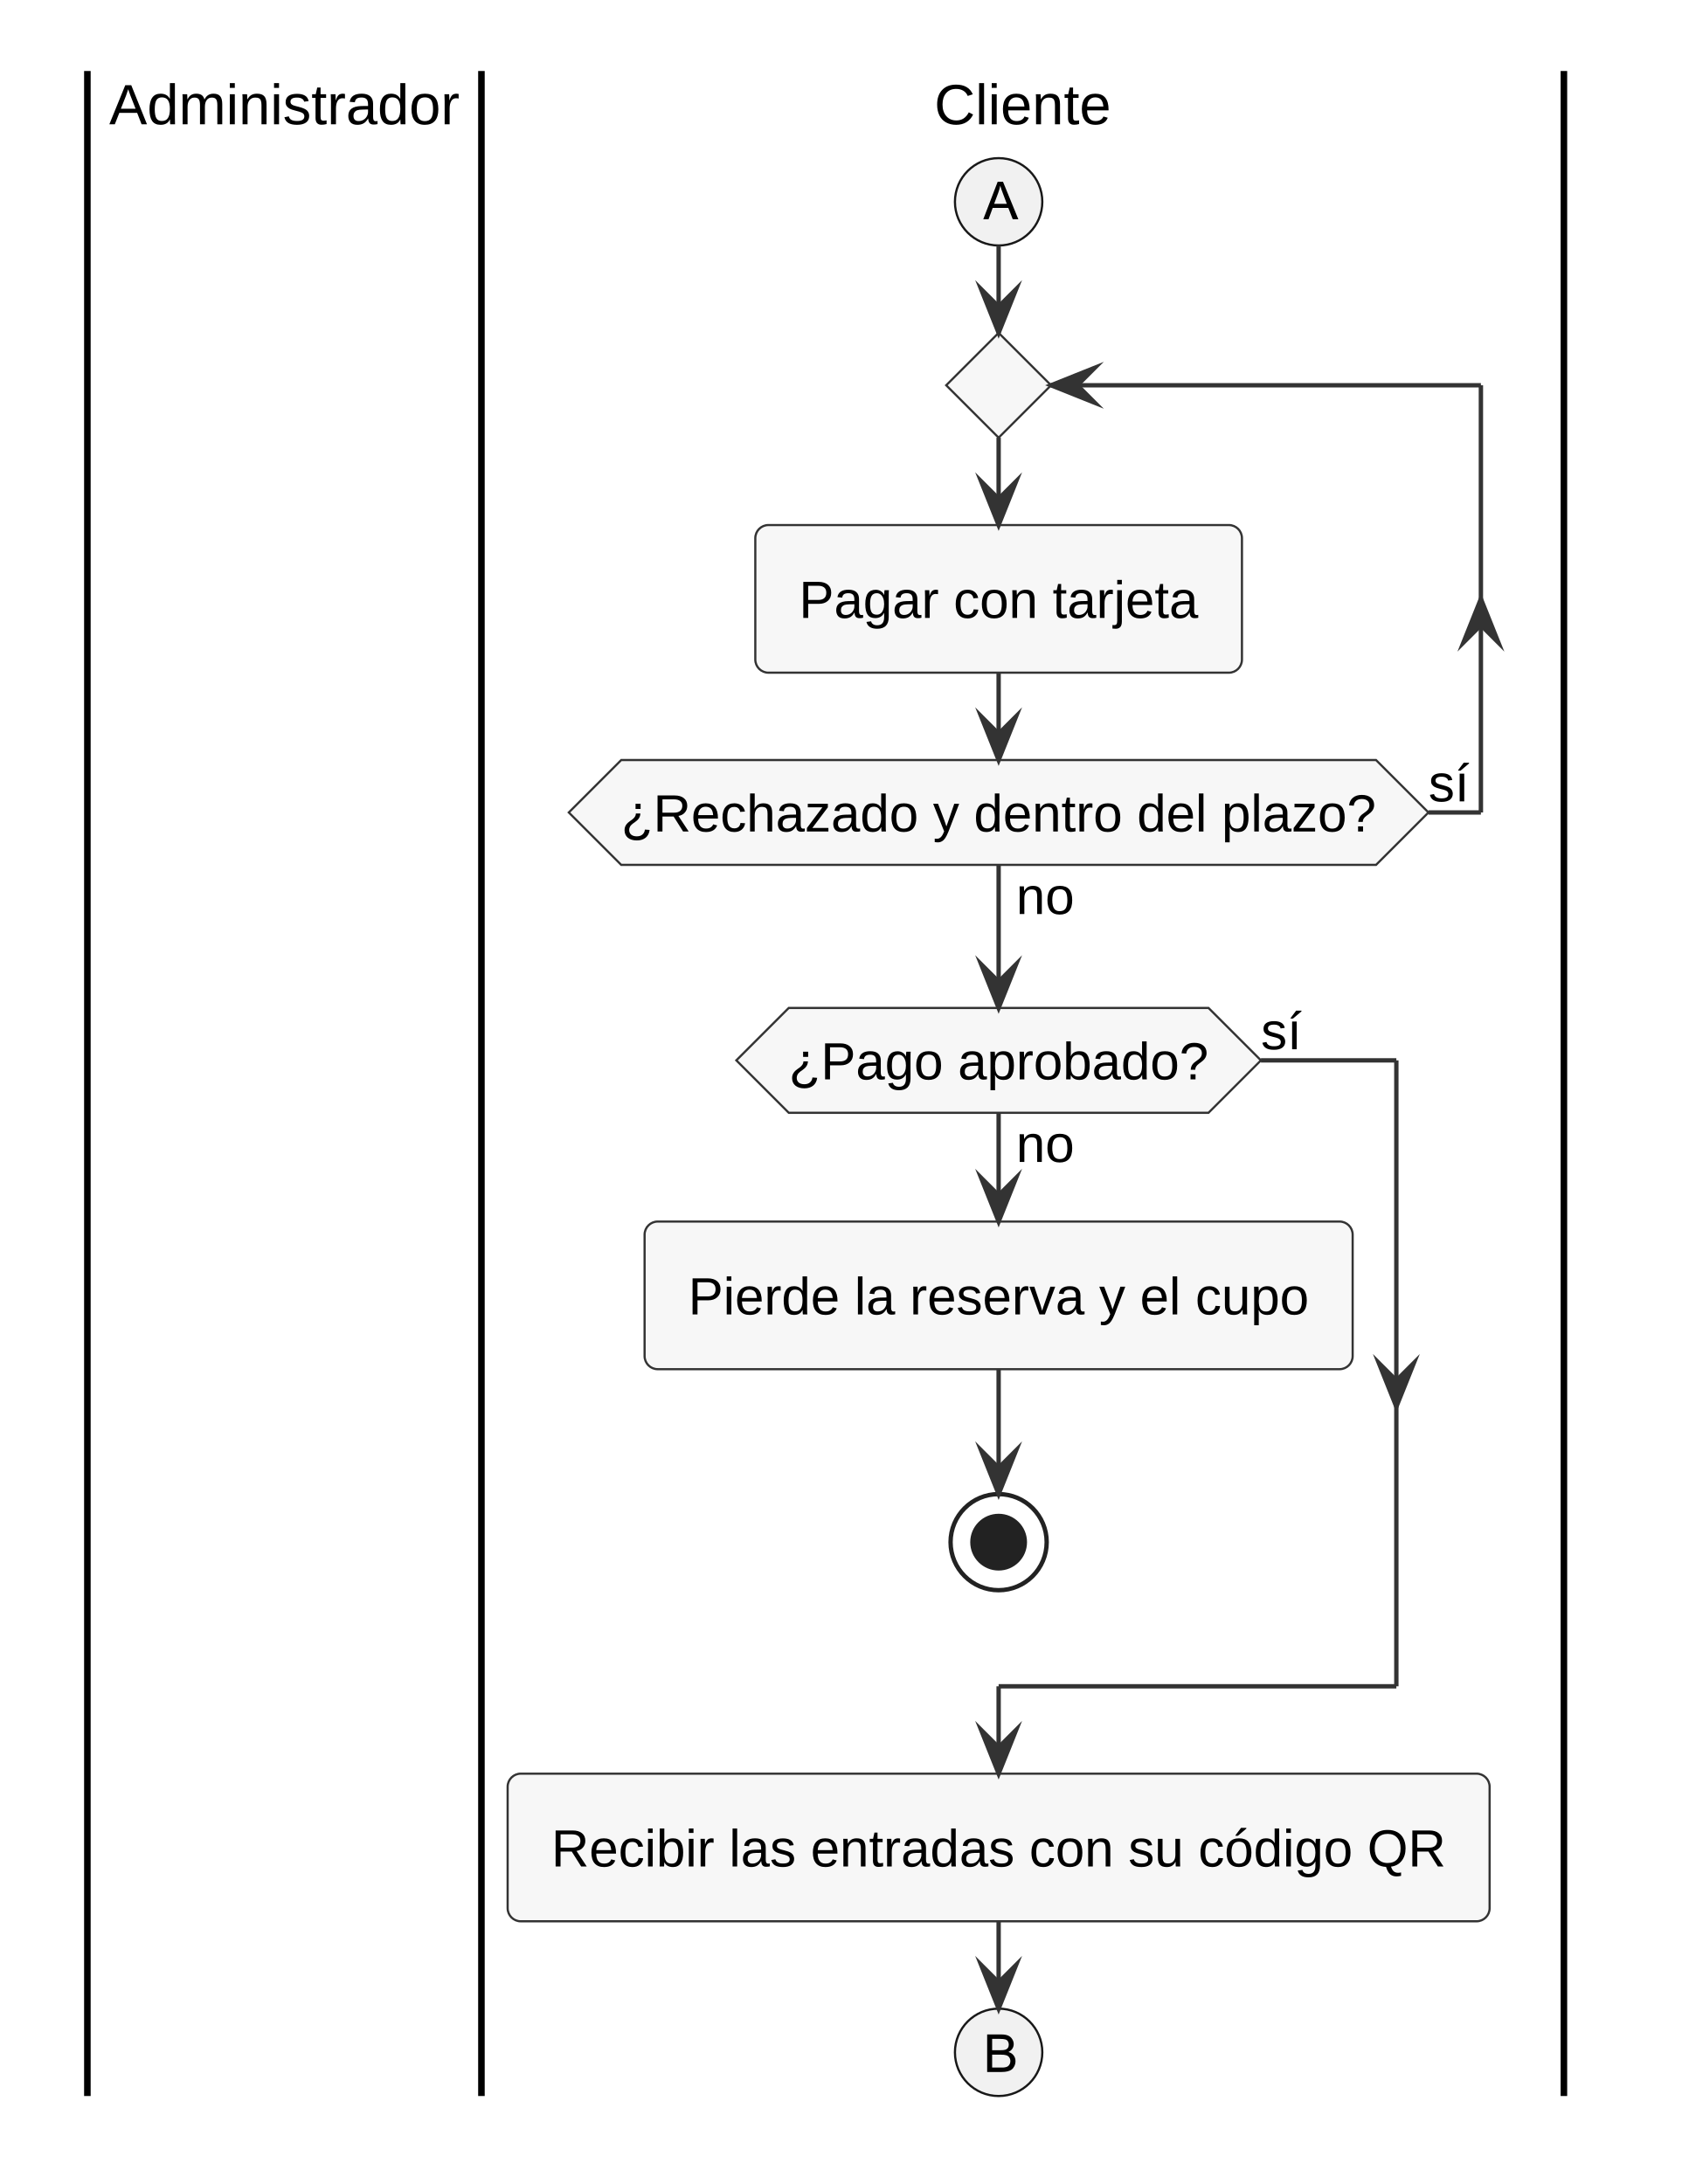
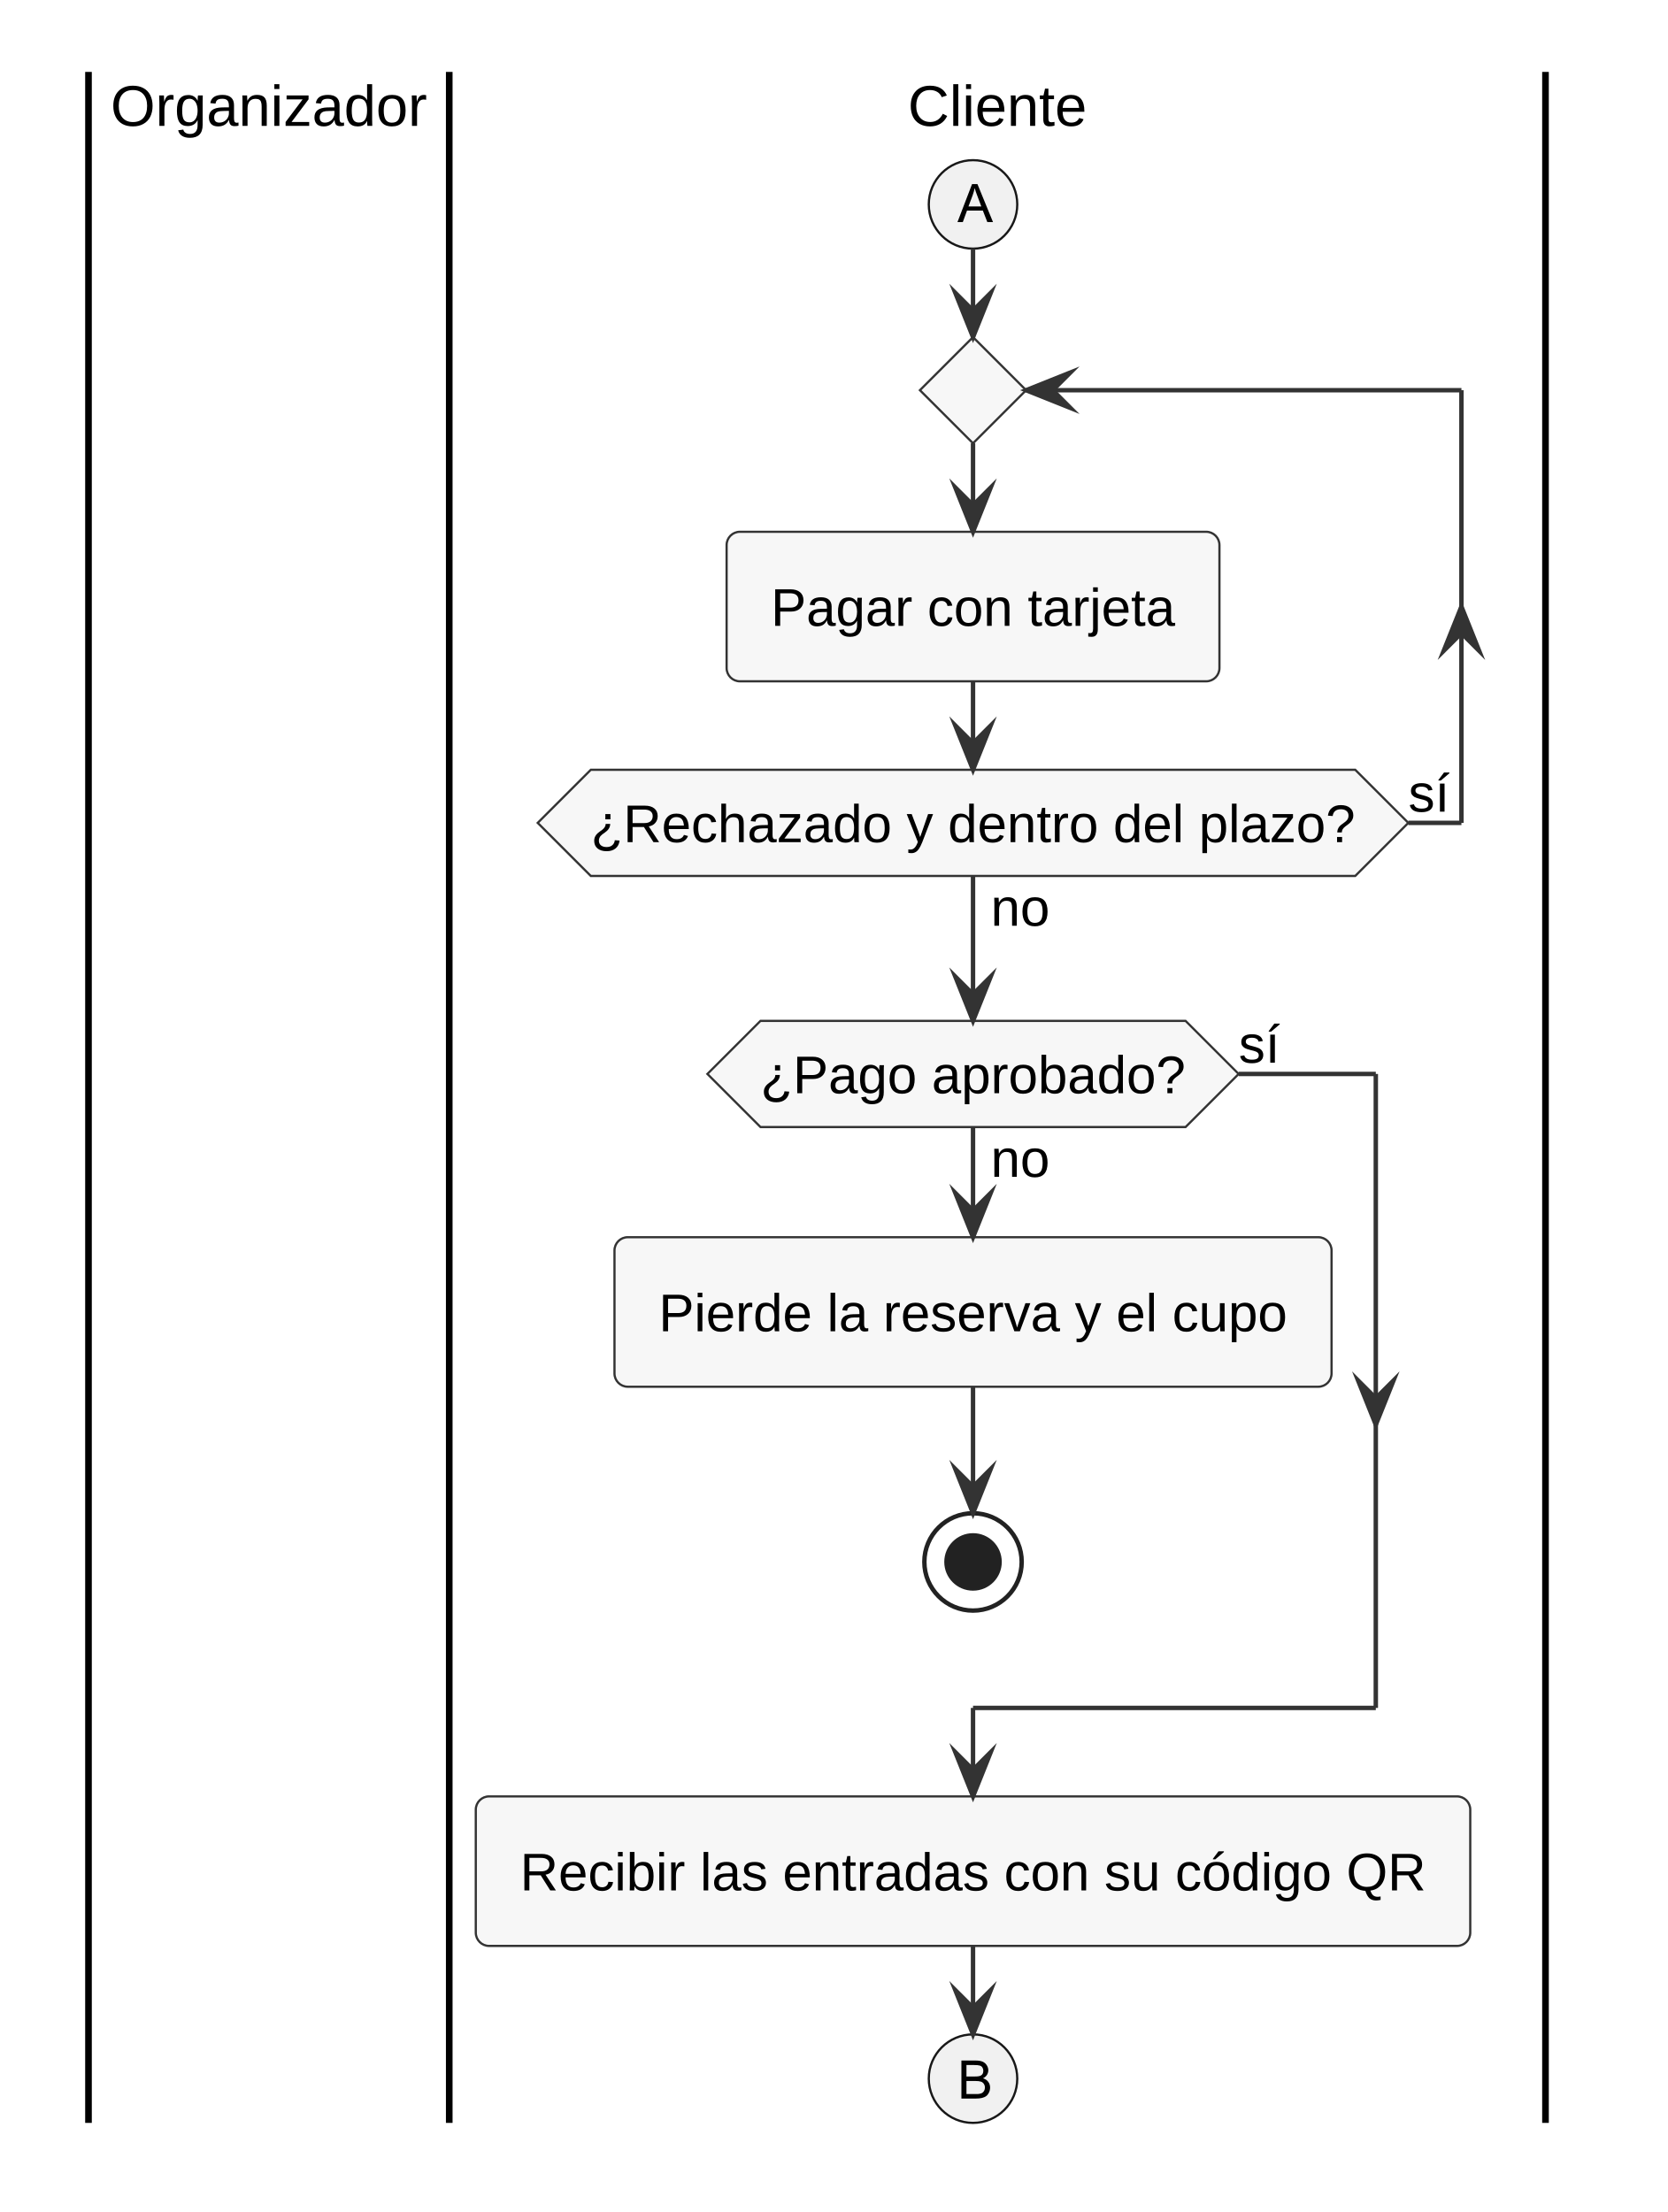
- <svg xmlns="http://www.w3.org/2000/svg" version="1.1" data-diagram-type="ACTIVITY" style="width:385px;height:500px;background:#FFFFFF;" width="385px" height="500px" viewBox="0 0 385 500" zoomAndPan="magnify" preserveAspectRatio="none" contentStyleType="text/css">
+ <svg xmlns="http://www.w3.org/2000/svg" version="1.1" data-diagram-type="ACTIVITY" style="width:377px;height:500px;background:#FFFFFF;" width="377px" height="500px" viewBox="0 0 377 500" zoomAndPan="magnify" preserveAspectRatio="none" contentStyleType="text/css">
  <defs />
  <g font-family="sans-serif" lengthAdjust="spacing">
-     <rect x="20" y="16.255" width="338.774" height="14.949" fill="none" style="stroke:none;" />
+     <rect x="20" y="16.255" width="330.115" height="14.949" fill="none" style="stroke:none;" />
    <line x1="20" y1="16.255" x2="20" y2="479.856" style="stroke:#000;stroke-width:1.5;" />
-     <ellipse cx="228.58" cy="46.204" rx="10" ry="10" fill="#F1F1F1" style="stroke:#181818;stroke-width:0.5;" />
-     <path d="M225.064,50.204 L228.361,41.61 L229.58,41.61 L233.096,50.204 L231.814,50.204 L230.799,47.594 L227.221,47.594 L226.268,50.204 L225.064,50.204 Z M227.549,46.672 L230.455,46.672 L229.564,44.297 Q229.143,43.219 228.955,42.516 Q228.783,43.344 228.486,44.157 L227.549,46.672 Z " fill="#000" />
-     <rect x="172.886" y="120.204" width="111.389" height="33.799" fill="#F7F7F7" style="stroke:#333;stroke-width:0.5;" rx="3" ry="3" />
-     <text x="182.886" y="141.459" fill="#000" font-size="12" textLength="91.389" font-family="Arial">Pagar con tarjeta</text>
-     <polygon points="228.58,76.204,240.58,88.204,228.58,100.204,216.58,88.204,228.58,76.204" fill="#F7F7F7" style="stroke:#333;stroke-width:0.5;stroke-linejoin:miter;stroke-miterlimit:10;" />
-     <polygon points="142.192,174.002,314.968,174.002,326.968,186.002,314.968,198.002,142.192,198.002,130.192,186.002,142.192,174.002" fill="#F7F7F7" style="stroke:#333;stroke-width:0.5;stroke-linejoin:miter;stroke-miterlimit:10;" />
-     <text x="232.58" y="209.258" fill="#000" font-size="12" textLength="13.348" font-family="Arial">no</text>
-     <text x="142.192" y="190.359" fill="#000" font-size="12" textLength="172.775" font-family="Arial">¿Rechazado y dentro del plazo?</text>
-     <text x="326.968" y="183.459" fill="#000" font-size="12" textLength="9.334" font-family="Arial">sí</text>
-     <rect x="147.544" y="279.658" width="162.072" height="33.799" fill="#F7F7F7" style="stroke:#333;stroke-width:0.5;" rx="3" ry="3" />
-     <text x="157.544" y="300.914" fill="#000" font-size="12" textLength="142.072" font-family="Arial">Pierde la reserva y el cupo</text>
-     <ellipse cx="228.58" cy="353.057" rx="11" ry="11" fill="none" style="stroke:#222;stroke-width:1;" />
-     <ellipse cx="228.58" cy="353.057" rx="6" ry="6" fill="#222" style="stroke:#222;stroke-width:1;" />
-     <polygon points="180.542,230.758,276.618,230.758,288.618,242.758,276.618,254.758,180.542,254.758,168.542,242.758,180.542,230.758" fill="#F7F7F7" style="stroke:#333;stroke-width:0.5;stroke-linejoin:miter;stroke-miterlimit:10;" />
-     <text x="232.58" y="266.014" fill="#000" font-size="12" textLength="13.348" font-family="Arial">no</text>
-     <text x="180.542" y="247.115" fill="#000" font-size="12" textLength="96.076" font-family="Arial">¿Pago aprobado?</text>
-     <text x="288.618" y="240.215" fill="#000" font-size="12" textLength="9.334" font-family="Arial">sí</text>
-     <rect x="116.196" y="406.057" width="224.768" height="33.799" fill="#F7F7F7" style="stroke:#333;stroke-width:0.5;" rx="3" ry="3" />
-     <text x="126.196" y="427.313" fill="#000" font-size="12" textLength="204.768" font-family="Arial">Recibir las entradas con su código QR</text>
-     <ellipse cx="228.58" cy="469.856" rx="10" ry="10" fill="#F1F1F1" style="stroke:#181818;stroke-width:0.5;" />
-     <path d="M225.955,474.356 L225.955,465.762 L229.189,465.762 Q230.174,465.762 230.768,466.028 Q231.361,466.293 231.689,466.84 Q232.033,467.372 232.033,467.965 Q232.033,468.512 231.736,468.997 Q231.439,469.481 230.83,469.778 Q231.611,470.012 232.018,470.575 Q232.439,471.122 232.439,471.872 Q232.439,472.465 232.189,472.997 Q231.939,473.512 231.564,473.793 Q231.189,474.075 230.611,474.215 Q230.049,474.356 229.236,474.356 L225.955,474.356 Z M227.096,469.372 L228.955,469.372 Q229.705,469.372 230.033,469.278 Q230.471,469.153 230.689,468.856 Q230.908,468.543 230.908,468.09 Q230.908,467.668 230.705,467.34 Q230.502,467.012 230.111,466.903 Q229.736,466.778 228.814,466.778 L227.096,466.778 L227.096,469.372 Z M227.096,473.34 L229.236,473.34 Q229.783,473.34 230.002,473.293 Q230.408,473.231 230.658,473.075 Q230.924,472.903 231.096,472.59 Q231.268,472.278 231.268,471.872 Q231.268,471.387 231.018,471.028 Q230.783,470.668 230.346,470.528 Q229.908,470.387 229.08,470.387 L227.096,470.387 L227.096,473.34 Z " fill="#000" />
-     <line x1="110.196" y1="16.255" x2="110.196" y2="479.856" style="stroke:#000;stroke-width:1.5;" />
-     <line x1="357.968" y1="16.255" x2="357.968" y2="479.856" style="stroke:#000;stroke-width:1.5;" />
-     <line x1="228.58" y1="100.204" x2="228.58" y2="120.204" style="stroke:#333;stroke-width:1;" />
-     <polygon points="224.58,110.204,228.58,120.204,232.58,110.204,228.58,114.204" fill="#333" style="stroke:#333;stroke-width:1;stroke-linejoin:miter;stroke-miterlimit:10;" />
-     <line x1="326.968" y1="186.002" x2="338.968" y2="186.002" style="stroke:#333;stroke-width:1;" />
-     <polygon points="334.968,147.103,338.968,137.103,342.968,147.103,338.968,143.103" fill="#333" style="stroke:#333;stroke-width:1;stroke-linejoin:miter;stroke-miterlimit:10;" />
-     <line x1="338.968" y1="88.204" x2="338.968" y2="186.002" style="stroke:#333;stroke-width:1;" />
-     <line x1="338.968" y1="88.204" x2="240.58" y2="88.204" style="stroke:#333;stroke-width:1;" />
-     <polygon points="250.58,84.204,240.58,88.204,250.58,92.204,246.58,88.204" fill="#333" style="stroke:#333;stroke-width:1;stroke-linejoin:miter;stroke-miterlimit:10;" />
-     <line x1="228.58" y1="154.002" x2="228.58" y2="174.002" style="stroke:#333;stroke-width:1;" />
-     <polygon points="224.58,164.002,228.58,174.002,232.58,164.002,228.58,168.002" fill="#333" style="stroke:#333;stroke-width:1;stroke-linejoin:miter;stroke-miterlimit:10;" />
-     <line x1="228.58" y1="56.204" x2="228.58" y2="76.204" style="stroke:#333;stroke-width:1;" />
-     <polygon points="224.58,66.204,228.58,76.204,232.58,66.204,228.58,70.204" fill="#333" style="stroke:#333;stroke-width:1;stroke-linejoin:miter;stroke-miterlimit:10;" />
-     <line x1="228.58" y1="313.457" x2="228.58" y2="342.057" style="stroke:#333;stroke-width:1;" />
-     <polygon points="224.58,332.057,228.58,342.057,232.58,332.057,228.58,336.057" fill="#333" style="stroke:#333;stroke-width:1;stroke-linejoin:miter;stroke-miterlimit:10;" />
-     <line x1="228.58" y1="254.758" x2="228.58" y2="279.658" style="stroke:#333;stroke-width:1;" />
-     <polygon points="224.58,269.658,228.58,279.658,232.58,269.658,228.58,273.658" fill="#333" style="stroke:#333;stroke-width:1;stroke-linejoin:miter;stroke-miterlimit:10;" />
-     <line x1="288.618" y1="242.758" x2="319.616" y2="242.758" style="stroke:#333;stroke-width:1;" />
-     <polygon points="315.616,312.057,319.616,322.057,323.616,312.057,319.616,316.057" fill="#333" style="stroke:#333;stroke-width:1;stroke-linejoin:miter;stroke-miterlimit:10;" />
-     <line x1="319.616" y1="242.758" x2="319.616" y2="386.057" style="stroke:#333;stroke-width:1;" />
-     <line x1="319.616" y1="386.057" x2="228.58" y2="386.057" style="stroke:#333;stroke-width:1;" />
-     <line x1="228.58" y1="386.057" x2="228.58" y2="406.057" style="stroke:#333;stroke-width:1;" />
-     <polygon points="224.58,396.057,228.58,406.057,232.58,396.057,228.58,400.057" fill="#333" style="stroke:#333;stroke-width:1;stroke-linejoin:miter;stroke-miterlimit:10;" />
-     <line x1="228.58" y1="198.002" x2="228.58" y2="230.758" style="stroke:#333;stroke-width:1;" />
-     <polygon points="224.58,220.758,228.58,230.758,232.58,220.758,228.58,224.758" fill="#333" style="stroke:#333;stroke-width:1;stroke-linejoin:miter;stroke-miterlimit:10;" />
-     <line x1="228.58" y1="439.856" x2="228.58" y2="459.856" style="stroke:#333;stroke-width:1;" />
-     <polygon points="224.58,449.856,228.58,459.856,232.58,449.856,228.58,453.856" fill="#333" style="stroke:#333;stroke-width:1;stroke-linejoin:miter;stroke-miterlimit:10;" />
-     <text x="25" y="28.449" fill="#000" font-size="13" textLength="80.196" font-family="Arial">Administrador</text>
-     <text x="213.849" y="28.449" fill="#000" font-size="13" textLength="40.466" font-family="Arial">Cliente</text>
+     <ellipse cx="219.922" cy="46.204" rx="10" ry="10" fill="#F1F1F1" style="stroke:#181818;stroke-width:0.5;" />
+     <path d="M216.406,50.204 L219.703,41.61 L220.922,41.61 L224.438,50.204 L223.156,50.204 L222.141,47.594 L218.563,47.594 L217.609,50.204 L216.406,50.204 Z M218.891,46.672 L221.797,46.672 L220.906,44.297 Q220.484,43.219 220.297,42.516 Q220.125,43.344 219.828,44.157 L218.891,46.672 Z " fill="#000" />
+     <rect x="164.228" y="120.204" width="111.389" height="33.799" fill="#F7F7F7" style="stroke:#333;stroke-width:0.5;" rx="3" ry="3" />
+     <text x="174.228" y="141.459" fill="#000" font-size="12" textLength="91.389" font-family="Arial">Pagar con tarjeta</text>
+     <polygon points="219.922,76.204,231.922,88.204,219.922,100.204,207.922,88.204,219.922,76.204" fill="#F7F7F7" style="stroke:#333;stroke-width:0.5;stroke-linejoin:miter;stroke-miterlimit:10;" />
+     <polygon points="133.534,174.002,306.31,174.002,318.31,186.002,306.31,198.002,133.534,198.002,121.534,186.002,133.534,174.002" fill="#F7F7F7" style="stroke:#333;stroke-width:0.5;stroke-linejoin:miter;stroke-miterlimit:10;" />
+     <text x="223.922" y="209.258" fill="#000" font-size="12" textLength="13.348" font-family="Arial">no</text>
+     <text x="133.534" y="190.359" fill="#000" font-size="12" textLength="172.775" font-family="Arial">¿Rechazado y dentro del plazo?</text>
+     <text x="318.31" y="183.459" fill="#000" font-size="12" textLength="9.334" font-family="Arial">sí</text>
+     <rect x="138.886" y="279.658" width="162.072" height="33.799" fill="#F7F7F7" style="stroke:#333;stroke-width:0.5;" rx="3" ry="3" />
+     <text x="148.886" y="300.914" fill="#000" font-size="12" textLength="142.072" font-family="Arial">Pierde la reserva y el cupo</text>
+     <ellipse cx="219.922" cy="353.057" rx="11" ry="11" fill="none" style="stroke:#222;stroke-width:1;" />
+     <ellipse cx="219.922" cy="353.057" rx="6" ry="6" fill="#222" style="stroke:#222;stroke-width:1;" />
+     <polygon points="171.884,230.758,267.96,230.758,279.96,242.758,267.96,254.758,171.884,254.758,159.884,242.758,171.884,230.758" fill="#F7F7F7" style="stroke:#333;stroke-width:0.5;stroke-linejoin:miter;stroke-miterlimit:10;" />
+     <text x="223.922" y="266.014" fill="#000" font-size="12" textLength="13.348" font-family="Arial">no</text>
+     <text x="171.884" y="247.115" fill="#000" font-size="12" textLength="96.076" font-family="Arial">¿Pago aprobado?</text>
+     <text x="279.96" y="240.215" fill="#000" font-size="12" textLength="9.334" font-family="Arial">sí</text>
+     <rect x="107.538" y="406.057" width="224.768" height="33.799" fill="#F7F7F7" style="stroke:#333;stroke-width:0.5;" rx="3" ry="3" />
+     <text x="117.538" y="427.313" fill="#000" font-size="12" textLength="204.768" font-family="Arial">Recibir las entradas con su código QR</text>
+     <ellipse cx="219.922" cy="469.856" rx="10" ry="10" fill="#F1F1F1" style="stroke:#181818;stroke-width:0.5;" />
+     <path d="M217.297,474.356 L217.297,465.762 L220.531,465.762 Q221.516,465.762 222.109,466.028 Q222.703,466.293 223.031,466.84 Q223.375,467.372 223.375,467.965 Q223.375,468.512 223.078,468.997 Q222.781,469.481 222.172,469.778 Q222.953,470.012 223.359,470.575 Q223.781,471.122 223.781,471.872 Q223.781,472.465 223.531,472.997 Q223.281,473.512 222.906,473.793 Q222.531,474.075 221.953,474.215 Q221.391,474.356 220.578,474.356 L217.297,474.356 Z M218.438,469.372 L220.297,469.372 Q221.047,469.372 221.375,469.278 Q221.813,469.153 222.031,468.856 Q222.25,468.543 222.25,468.09 Q222.25,467.668 222.047,467.34 Q221.844,467.012 221.453,466.903 Q221.078,466.778 220.156,466.778 L218.438,466.778 L218.438,469.372 Z M218.438,473.34 L220.578,473.34 Q221.125,473.34 221.344,473.293 Q221.75,473.231 222,473.075 Q222.266,472.903 222.438,472.59 Q222.609,472.278 222.609,471.872 Q222.609,471.387 222.359,471.028 Q222.125,470.668 221.688,470.528 Q221.25,470.387 220.422,470.387 L218.438,470.387 L218.438,473.34 Z " fill="#000" />
+     <line x1="101.538" y1="16.255" x2="101.538" y2="479.856" style="stroke:#000;stroke-width:1.5;" />
+     <line x1="349.31" y1="16.255" x2="349.31" y2="479.856" style="stroke:#000;stroke-width:1.5;" />
+     <line x1="219.922" y1="100.204" x2="219.922" y2="120.204" style="stroke:#333;stroke-width:1;" />
+     <polygon points="215.922,110.204,219.922,120.204,223.922,110.204,219.922,114.204" fill="#333" style="stroke:#333;stroke-width:1;stroke-linejoin:miter;stroke-miterlimit:10;" />
+     <line x1="318.31" y1="186.002" x2="330.31" y2="186.002" style="stroke:#333;stroke-width:1;" />
+     <polygon points="326.31,147.103,330.31,137.103,334.31,147.103,330.31,143.103" fill="#333" style="stroke:#333;stroke-width:1;stroke-linejoin:miter;stroke-miterlimit:10;" />
+     <line x1="330.31" y1="88.204" x2="330.31" y2="186.002" style="stroke:#333;stroke-width:1;" />
+     <line x1="330.31" y1="88.204" x2="231.922" y2="88.204" style="stroke:#333;stroke-width:1;" />
+     <polygon points="241.922,84.204,231.922,88.204,241.922,92.204,237.922,88.204" fill="#333" style="stroke:#333;stroke-width:1;stroke-linejoin:miter;stroke-miterlimit:10;" />
+     <line x1="219.922" y1="154.002" x2="219.922" y2="174.002" style="stroke:#333;stroke-width:1;" />
+     <polygon points="215.922,164.002,219.922,174.002,223.922,164.002,219.922,168.002" fill="#333" style="stroke:#333;stroke-width:1;stroke-linejoin:miter;stroke-miterlimit:10;" />
+     <line x1="219.922" y1="56.204" x2="219.922" y2="76.204" style="stroke:#333;stroke-width:1;" />
+     <polygon points="215.922,66.204,219.922,76.204,223.922,66.204,219.922,70.204" fill="#333" style="stroke:#333;stroke-width:1;stroke-linejoin:miter;stroke-miterlimit:10;" />
+     <line x1="219.922" y1="313.457" x2="219.922" y2="342.057" style="stroke:#333;stroke-width:1;" />
+     <polygon points="215.922,332.057,219.922,342.057,223.922,332.057,219.922,336.057" fill="#333" style="stroke:#333;stroke-width:1;stroke-linejoin:miter;stroke-miterlimit:10;" />
+     <line x1="219.922" y1="254.758" x2="219.922" y2="279.658" style="stroke:#333;stroke-width:1;" />
+     <polygon points="215.922,269.658,219.922,279.658,223.922,269.658,219.922,273.658" fill="#333" style="stroke:#333;stroke-width:1;stroke-linejoin:miter;stroke-miterlimit:10;" />
+     <line x1="279.96" y1="242.758" x2="310.958" y2="242.758" style="stroke:#333;stroke-width:1;" />
+     <polygon points="306.958,312.057,310.958,322.057,314.958,312.057,310.958,316.057" fill="#333" style="stroke:#333;stroke-width:1;stroke-linejoin:miter;stroke-miterlimit:10;" />
+     <line x1="310.958" y1="242.758" x2="310.958" y2="386.057" style="stroke:#333;stroke-width:1;" />
+     <line x1="310.958" y1="386.057" x2="219.922" y2="386.057" style="stroke:#333;stroke-width:1;" />
+     <line x1="219.922" y1="386.057" x2="219.922" y2="406.057" style="stroke:#333;stroke-width:1;" />
+     <polygon points="215.922,396.057,219.922,406.057,223.922,396.057,219.922,400.057" fill="#333" style="stroke:#333;stroke-width:1;stroke-linejoin:miter;stroke-miterlimit:10;" />
+     <line x1="219.922" y1="198.002" x2="219.922" y2="230.758" style="stroke:#333;stroke-width:1;" />
+     <polygon points="215.922,220.758,219.922,230.758,223.922,220.758,219.922,224.758" fill="#333" style="stroke:#333;stroke-width:1;stroke-linejoin:miter;stroke-miterlimit:10;" />
+     <line x1="219.922" y1="439.856" x2="219.922" y2="459.856" style="stroke:#333;stroke-width:1;" />
+     <polygon points="215.922,449.856,219.922,459.856,223.922,449.856,219.922,453.856" fill="#333" style="stroke:#333;stroke-width:1;stroke-linejoin:miter;stroke-miterlimit:10;" />
+     <text x="25" y="28.449" fill="#000" font-size="13" textLength="71.538" font-family="Arial">Organizador</text>
+     <text x="205.191" y="28.449" fill="#000" font-size="13" textLength="40.466" font-family="Arial">Cliente</text>
  </g>
</svg>
